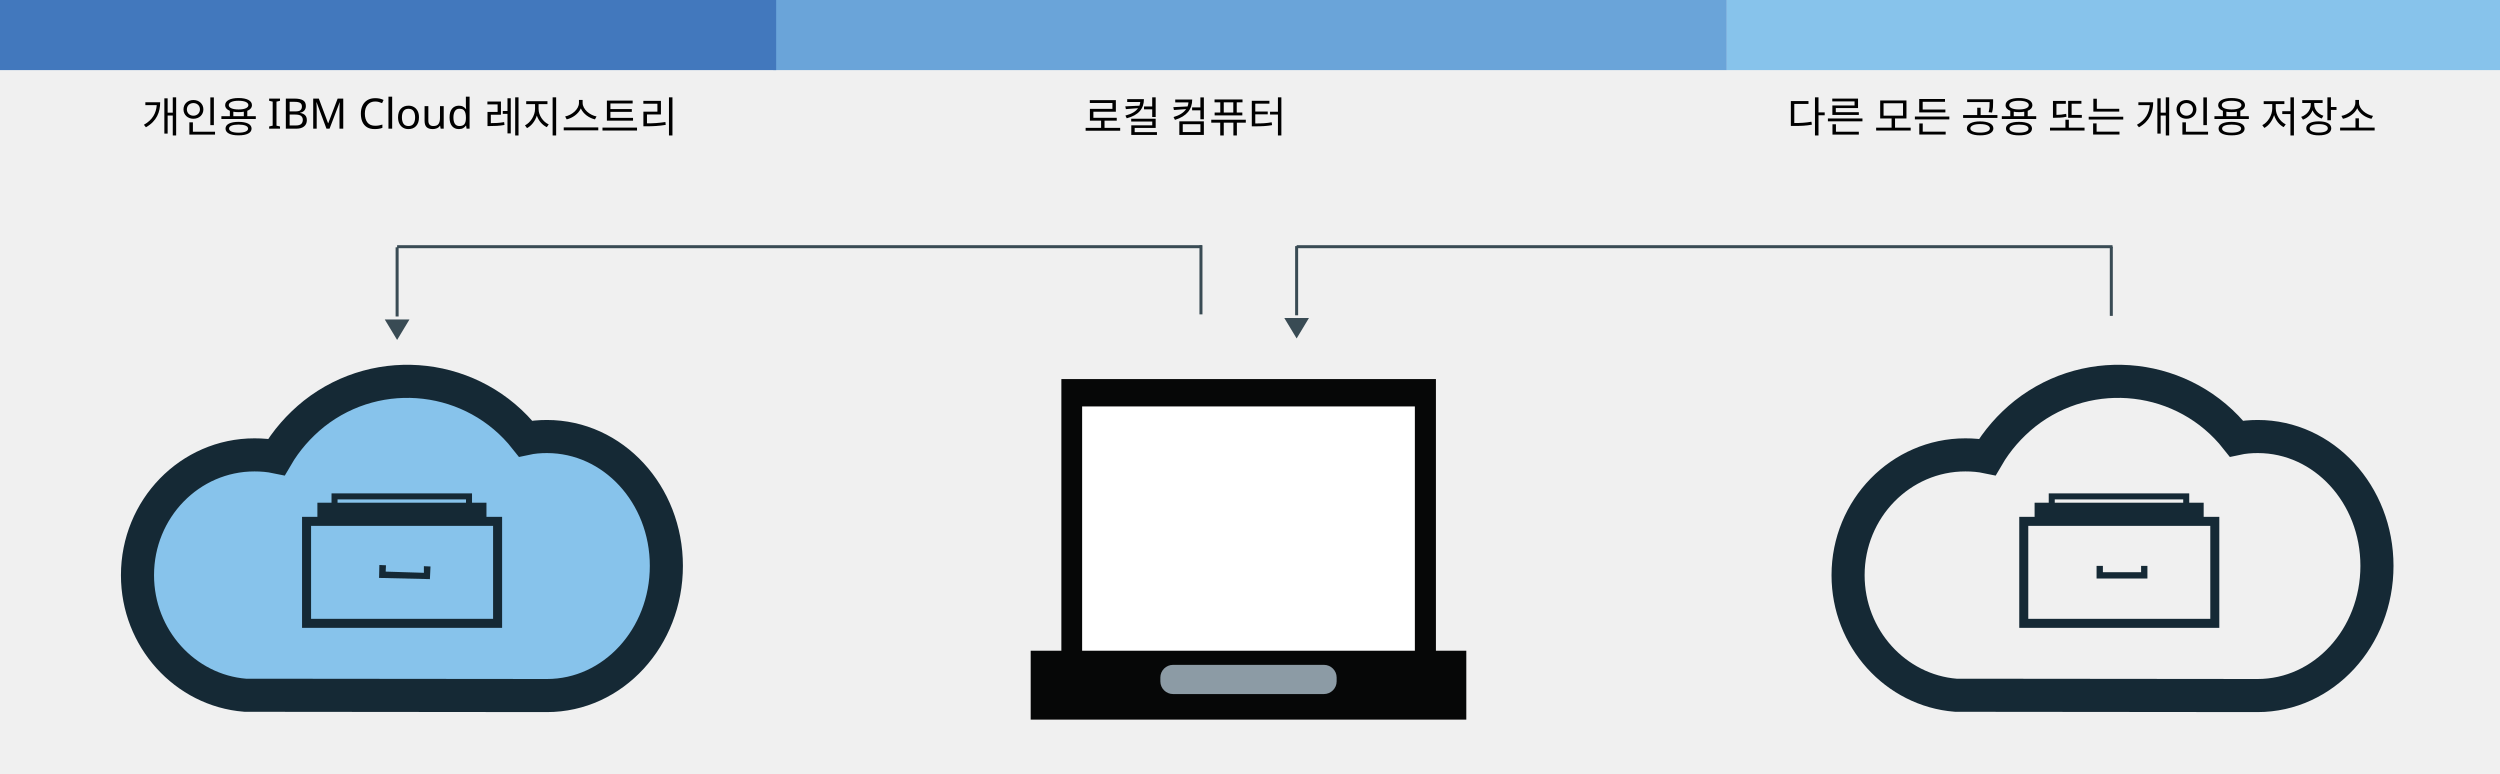
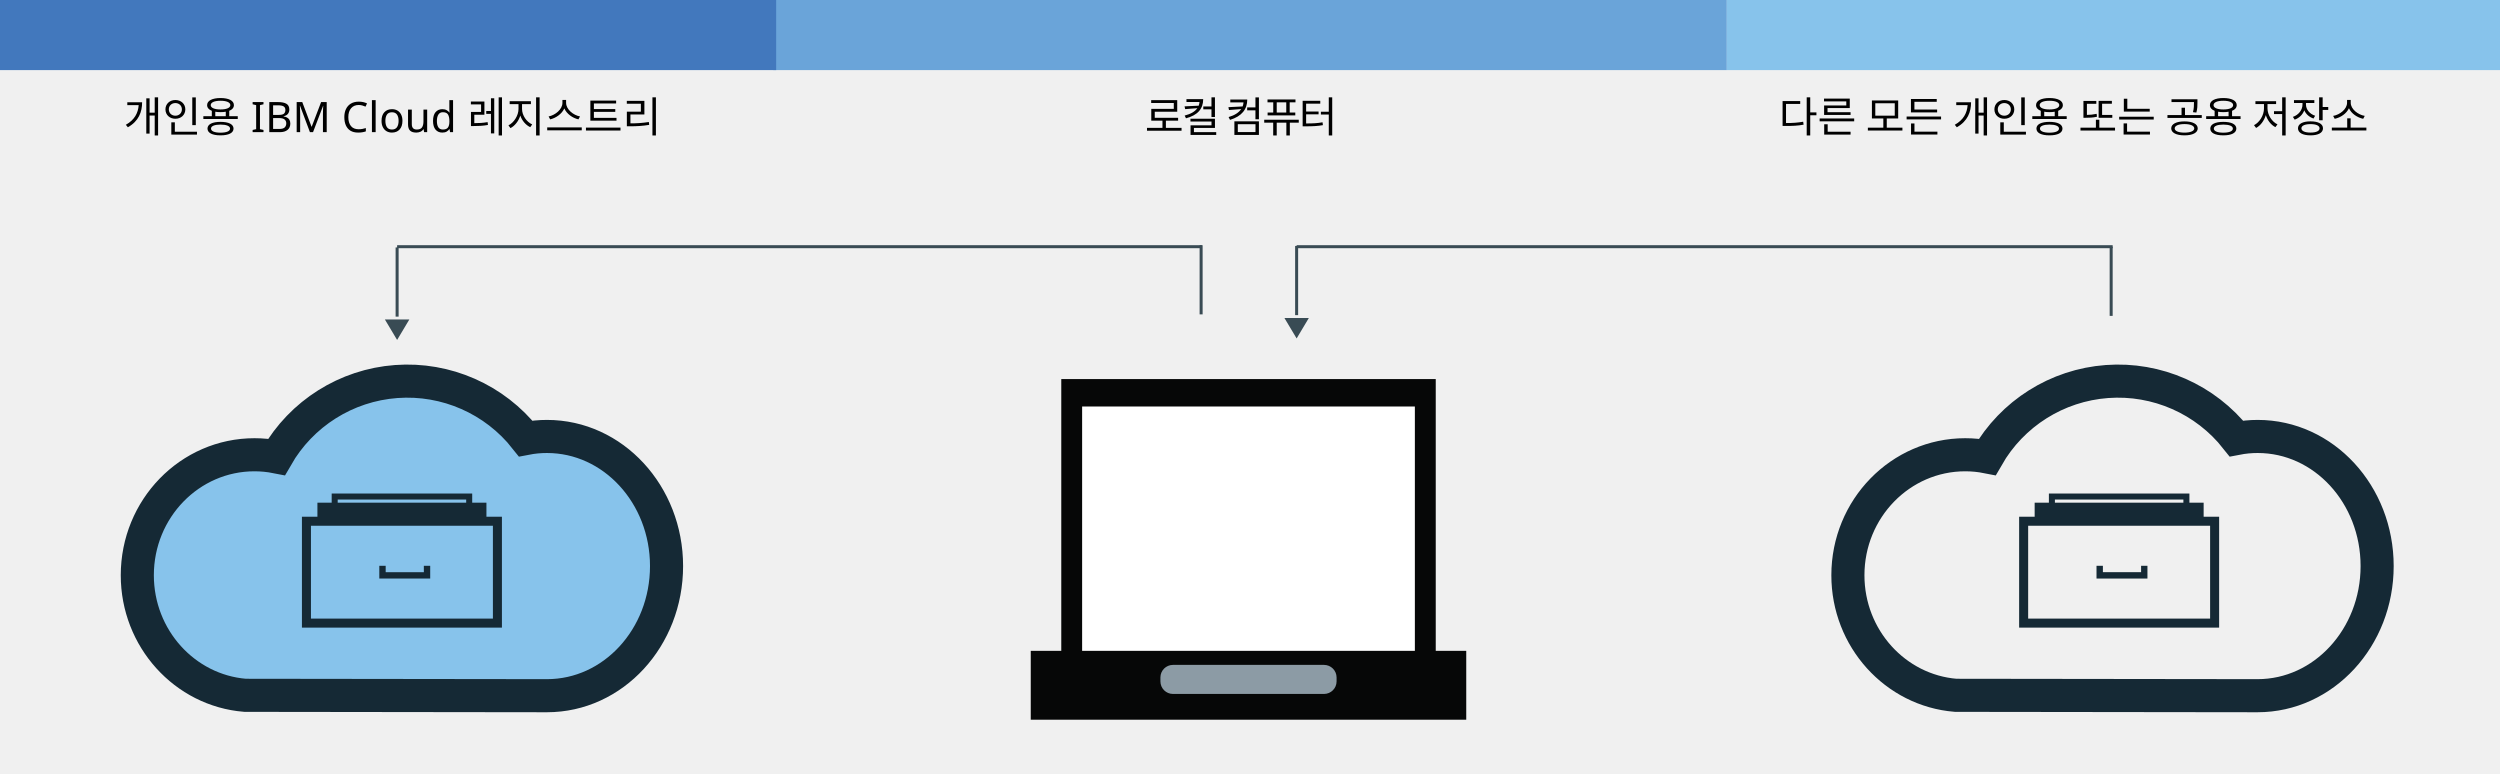
- <svg xmlns="http://www.w3.org/2000/svg" xmlns:xlink="http://www.w3.org/1999/xlink" version="1.1" x="0px" y="0px" viewBox="0 0 831 257" style="enable-background:new 0 0 831 257;" xml:space="preserve">
-   <style type="text/css">
- 	.st0{fill:#6AA4D9;}
- 	.st1{fill:#87C3EB;}
- 	.st2{fill:#394B54;}
- 	.st3{fill:#4278BD;}
- 	.st4{fill:none;stroke:#394B54;stroke-miterlimit:10;}
- 	.st5{fill:none;stroke:#152935;stroke-width:11;stroke-miterlimit:10;}
- 	.st6{fill:#060707;}
- 	.st7{fill:#FFFFFF;}
- 	.st8{fill:#8C9BA5;}
- 	.st9{fill:none;stroke:#152935;stroke-width:3;stroke-miterlimit:10;}
- 	.st10{fill:none;stroke:#152935;stroke-width:6;stroke-miterlimit:10;}
- 	.st11{fill:none;stroke:#152935;stroke-width:2;stroke-miterlimit:10;}
- 	.st12{fill:#152935;}
- 	.st13{font-family:'IBMPlexSans';}
- 	.st14{font-size:14px;}
- 	.st15{clip-path:url(#SVGID_2_);}
- </style>
-   <g id="Layer_1">
-     <rect x="257" class="st0" width="317" height="23.3" />
-     <rect x="574" class="st1" width="257" height="23.3" />
-     <polygon class="st2" points="127.9,106.2 132,113 136.1,106.2  " />
-     <rect class="st3" width="258" height="23.3" />
-     <line class="st4" x1="132" y1="82" x2="399.5" y2="82" />
-     <line class="st4" x1="701.8" y1="82" x2="701.8" y2="105" />
-     <line class="st4" x1="132" y1="82.2" x2="132" y2="105.2" />
-     <polygon class="st2" points="426.9,105.7 431,112.5 435.1,105.7  " />
-     <line class="st4" x1="431" y1="81.8" x2="431" y2="104.8" />
-     <line class="st4" x1="399.2" y1="81.5" x2="399.2" y2="104.5" />
-     <line class="st4" x1="431" y1="82" x2="702.2" y2="82" />
-     <path class="st1" d="M181.8,145.1c-2.4,0-4.8,0.2-7.1,0.7c-17.1-21.7-48.6-25.4-70.3-8.3c-5,4-9.3,8.9-12.5,14.4   c-2.4-0.5-4.9-0.7-7.3-0.7c-21.5,0-38.9,17.9-38.9,40c0,21,15.8,38.3,35.8,39.9l100.1,0.1h0.2c22,0,39.7-19.3,39.7-43.1   S203.8,145.1,181.8,145.1z" />
-     <path class="st5" d="M181.8,145.1c-2.4,0-4.8,0.2-7.1,0.7c-17.1-21.7-48.6-25.4-70.3-8.3c-5,4-9.3,8.9-12.5,14.4   c-2.4-0.5-4.9-0.7-7.3-0.7c-21.5,0-38.9,17.9-38.9,40c0,21,15.8,38.3,35.8,39.9l100.1,0.1h0.2c22,0,39.7-19.3,39.7-43.1   S203.8,145.1,181.8,145.1z" />
-     <path class="st5" d="M750.5,145.1c-2.4,0-4.8,0.2-7.1,0.7c-17.1-21.7-48.6-25.4-70.3-8.3c-5,4-9.3,8.9-12.5,14.4   c-2.4-0.5-4.9-0.7-7.3-0.7c-21.5,0-39,17.9-39,40c0,21,15.8,38.3,35.8,39.9l100.1,0.1h0.2c22,0,39.7-19.3,39.7-43.1   S772.4,145.1,750.5,145.1z" />
-     <rect x="352.8" y="126" class="st6" width="124.5" height="90.7" />
-     <rect x="361.9" y="137.3" class="st7" width="106.2" height="77.4" />
-     <path class="st7" d="M470.3,216.9H359.7v-81.8h110.6V216.9z M364.1,212.5h101.8v-73H364.1V212.5z" />
-     <rect x="342.6" y="216.3" class="st6" width="144.8" height="22.9" />
-     <path class="st8" d="M389.9,221h50.2c2.3,0,4.2,1.9,4.2,4.2v1.3c0,2.3-1.9,4.2-4.2,4.2h-50.2c-2.3,0-4.2-1.9-4.2-4.2v-1.3   C385.7,222.9,387.6,221,389.9,221z" />
-     <rect x="672.7" y="173.3" class="st9" width="63.5" height="33.9" />
-     <line class="st10" x1="676.3" y1="170.1" x2="732.5" y2="170.1" />
-     <rect x="682" y="165" class="st11" width="44.7" height="5" />
-     <polygon class="st12" points="711.7,190.2 699,190.2 699,188.1 696.9,188.1 696.9,192.3 713.8,192.3 713.8,188.1 711.7,188.1  " />
-     <rect x="101.9" y="173.3" class="st9" width="63.5" height="33.9" />
-     <line class="st10" x1="105.5" y1="170.1" x2="161.7" y2="170.1" />
-     <rect x="111.2" y="165" class="st11" width="44.7" height="5" />
-     <polygon class="st12" points="140.9,190.4 128.2,190 128.3,187.9 126.1,187.8 126,192.1 142.9,192.5 143.1,188.3 140.9,188.2  " />
+ <svg xmlns="http://www.w3.org/2000/svg" id="8a2151fb-88ef-457d-b7ec-bfa7f1e3e656" data-name="Layer 1" viewBox="0 0 831 257" version="1.1">
+   <defs id="defs112" />
+   <path id="ce3f00cc-62b2-43ff-97de-39f90dd8ffae" data-name="&lt;Path&gt;" d="M257,0H574V23.3H257Z" fill="#6aa4d9" />
+   <path id="148a5eb6-df88-4f33-b362-d3d8ce114c44" data-name="&lt;Path&gt;" d="M574,0H831V23.3H574Z" fill="#87c3eb" />
+   <g id="10fb2a08-3ee6-4061-96fb-31503b7362b3" data-name="&lt;Group&gt;">
+     <path id="d03ee414-6941-420c-8859-22e16f18125c" data-name="&lt;Path&gt;" d="M127.94,106.2,132,113l4.06-6.8Z" fill="#394b54" />
  </g>
-   <g id="Layer_2">
-     <text transform="matrix(1 0 0 1 47.1299 43.9297)" class="st13 st14">개인용 IBM Cloud 레지스트리</text>
-     <text transform="matrix(1 0 0 1 55.4702 43.9297)" class="st13 st14"> </text>
-     <text transform="matrix(1 0 0 1 64.1099 43.9297)" class="st13 st14"> </text>
-     <text transform="matrix(1 0 0 1 70.8701 43.9297)" class="st13 st14"> </text>
-     <text transform="matrix(1 0 0 1 78.3501 43.9297)" class="st13 st14"> </text>
-     <text transform="matrix(1 0 0 1 83.21 43.9297)" class="st13 st14"> </text>
-     <text transform="matrix(1 0 0 1 163.3301 43.9297)" class="st13 st14"> </text>
-     <text transform="matrix(1 0 0 1 168.3999 43.9297)" class="st13 st14"> </text>
-     <text transform="matrix(1 0 0 1 186.9702 43.9297)" class="st13 st14"> </text>
-     <text transform="matrix(1 0 0 1 193.6899 43.9297)" class="st13 st14"> </text>
-     <text transform="matrix(1 0 0 1 198.6099 43.9297)" class="st13 st14"> </text>
-     <text transform="matrix(1 0 0 1 203.8901 43.9297)" class="st13 st14"> </text>
-     <g>
-       <defs>
-         <rect id="SVGID_1_" x="352.7" y="34.2" width="7.9" height="9.8" />
-       </defs>
-       <clipPath id="SVGID_2_">
-         <use xlink:href="#SVGID_1_" style="overflow:visible;" />
-       </clipPath>
-       <g class="st15">
-         <text transform="matrix(1 0 0 1 352.5601 43.9297)" class="st13 st14"> </text>
-       </g>
-     </g>
-     <text transform="matrix(1 0 0 1 360.1602 43.9297)" class="st13 st14">로컬 컴퓨터</text>
-     <text transform="matrix(1 0 0 1 417.6699 43.9297)" class="st13 st14"> </text>
-     <text transform="matrix(1 0 0 1 424.6299 43.9297)" class="st13 st14"> </text>
-     <text transform="matrix(1 0 0 1 460.7598 43.9297)" class="st13 st14"> </text>
-     <text transform="matrix(1 0 0 1 465.6201 43.9297)" class="st13 st14"> </text>
-     <text transform="matrix(1 0 0 1 585.0601 43.9297)" class="st13 st14"> </text>
-     <text transform="matrix(1 0 0 1 594.0298 43.9297)" class="st13 st14">다른 모든 공용 또는 개인용 저장소</text>
-     <text transform="matrix(1 0 0 1 601.8701 43.9297)" class="st13 st14"> </text>
-     <text transform="matrix(1 0 0 1 723.8799 43.9297)" class="st13 st14"> </text>
-     <text transform="matrix(1 0 0 1 730.6401 43.9297)" class="st13 st14"> </text>
-     <text transform="matrix(1 0 0 1 738.1201 43.9297)" class="st13 st14"> </text>
-     <text transform="matrix(1 0 0 1 742.98 43.9297)" class="st13 st14"> </text>
-     <text transform="matrix(1 0 0 1 753.9697 43.9297)" class="st13 st14"> </text>
-     <text transform="matrix(1 0 0 1 759.04 43.9297)" class="st13 st14"> </text>
-     <text transform="matrix(1 0 0 1 793 43.9297)" class="st13 st14"> </text>
-     <text transform="matrix(1 0 0 1 797.8599 43.9297)" class="st13 st14"> </text>
-     <text transform="matrix(1 0 0 1 805.7002 43.9297)" class="st13 st14"> </text>
-     <text transform="matrix(1 0 0 1 810.98 43.9297)" class="st13 st14"> </text>
+   <path id="525b2ac2-ea9d-4fbc-81b4-7cdf198de918" data-name="&lt;Path&gt;" d="M0,0H258V23.3H0Z" fill="#4278bd" />
+   <path id="fdf0b69f-7cd4-4857-b183-b2c9fd283bb3" data-name="&lt;Path&gt;" d="M132,82H399.5" fill="none" stroke="#394b54" stroke-miterlimit="10" />
+   <text font-size="14" style="font-size:14px;font-family:IBMPlexSans, 'IBM Plex Sans';isolation:isolate" id="text11" x="41.13" y="43.93">
+     <tspan style="font-style:normal;font-variant:normal;font-weight:normal;font-stretch:normal;font-family:Gulim;-inkscape-font-specification:Gulim" id="tspan4242">개인용</tspan>
+  IBM Cloud <tspan style="font-style:normal;font-variant:normal;font-weight:normal;font-stretch:normal;font-family:Gulim;-inkscape-font-specification:Gulim" id="tspan4244">레지스트리</tspan>
+   </text>
+   <text font-size="14" style="font-size:14px;font-family:IBMPlexSans, 'IBM Plex Sans';isolation:isolate" id="text37" x="380.56" y="43.93">
+     <tspan letter-spacing="-0.05em" id="tspan39" style="font-style:normal;font-variant:normal;font-weight:normal;font-stretch:normal;font-family:Gulim;-inkscape-font-specification:Gulim;letter-spacing:-0.05em">로컬 컴퓨터</tspan>
+   </text>
+   <path id="725f6b61-84ed-46aa-8879-94041a5dc3b2" data-name="&lt;Path&gt;" d="M701.75,82v23" fill="none" stroke="#394b54" stroke-miterlimit="10" />
+   <path id="f14214fe-9ec7-4377-b205-8f4ce22a05f0" data-name="&lt;Path&gt;" d="M132,82.25v23" fill="none" stroke="#394b54" stroke-miterlimit="10" />
+   <g id="0d3a2756-a2a9-4c79-85d8-608b49695707" data-name="&lt;Group&gt;">
+     <path id="a1c9d864-a7e8-4305-96a8-5d2074e5e43d" data-name="&lt;Path&gt;" d="M426.94,105.7l4.06,6.8,4.06-6.8Z" fill="#394b54" />
  </g>
+   <path id="cc7e49e3-3eba-454e-856d-6a9389a1ceba" data-name="&lt;Path&gt;" d="M431,81.75v23" fill="none" stroke="#394b54" stroke-miterlimit="10" />
+   <path id="a572a3a7-b452-42dc-a0eb-e07307168d5e" data-name="&lt;Path&gt;" d="M399.25,81.5v23" fill="none" stroke="#394b54" stroke-miterlimit="10" />
+   <path id="832a1625-3329-4785-8f1f-f75e9f3d0886" data-name="&lt;Path&gt;" d="M431,82H702.25" fill="none" stroke="#394b54" stroke-miterlimit="10" />
+   <rect x="399.5" y="71.5" width="15.5" height="19.5" fill="none" id="rect58" />
+   <path id="e99522dd-adef-4ce5-907d-8d91b47a08df" data-name="&lt;Path&gt;" d="M181.82,145.08a36.89,36.89,0,0,0-7.09.68,50.09,50.09,0,0,0-82.8,6.12,37.83,37.83,0,0,0-7.34-.72c-21.52,0-38.95,17.93-38.95,40.05,0,21,15.77,38.28,35.83,39.91l100.13.13h.22c22,0,39.74-19.29,39.74-43.09S203.77,145.08,181.82,145.08Z" fill="#87c3eb" stroke="#152935" stroke-miterlimit="10" stroke-width="11" />
+   <path id="74fb0e0b-4e9a-4824-966c-126e2122dded" data-name="&lt;Path&gt;" d="M750.47,145.08a36.89,36.89,0,0,0-7.09.68,50.09,50.09,0,0,0-82.8,6.12,37.83,37.83,0,0,0-7.34-.72c-21.52,0-39,17.93-39,40.05,0,21,15.77,38.28,35.83,39.91l100.13.13h.22c21.95,0,39.74-19.29,39.74-43.09S772.42,145.08,750.47,145.08Z" fill="none" stroke="#152935" stroke-miterlimit="10" stroke-width="11" />
+   <rect id="ddb78052-7939-4cde-86aa-aba469e38c3c" data-name="&lt;Rectangle&gt;" x="352.77" y="126" width="124.47" height="90.67" fill="#060707" />
+   <g id="27dd9f5f-0f34-410a-9cf2-659aefd6a2b5" data-name="&lt;Group&gt;">
+     <rect id="51b79e7b-4bcb-450f-984a-f5ca3bdec73d" data-name="&lt;Rectangle&gt;" x="361.89" y="137.31" width="106.23" height="77.38" fill="#fff" />
+     <path id="c087a8f1-5c69-46b5-bd51-f99d212f1f93" data-name="&lt;Compound Path&gt;" d="M470.3,216.88H359.7V135.12H470.3ZM364.08,212.5H465.92v-73H364.08Z" fill="#fff" />
+   </g>
+   <rect id="b63eb18c-b563-4bb9-aa60-2655b87aa2d9" data-name="&lt;Rectangle&gt;" x="342.62" y="216.34" width="144.76" height="22.89" fill="#060707" />
+   <rect id="f69ebd71-33c6-4c84-9b71-528ee9676ebb" data-name="&lt;Rectangle&gt;" x="385.72" y="221.01" width="58.56" height="9.66" rx="4.18" ry="4.18" fill="#8c9ba5" />
+   <rect x="672.66" y="173.26" width="63.48" height="33.86" fill="none" stroke="#152935" stroke-miterlimit="10" stroke-width="3" id="rect68" />
+   <line x1="676.32" y1="170.09" x2="732.49" y2="170.09" fill="none" stroke="#152935" stroke-miterlimit="10" stroke-width="6" id="line70" />
+   <rect x="682.05" y="165.05" width="44.71" height="5.03" fill="none" stroke="#152935" stroke-miterlimit="10" stroke-width="2" id="rect72" />
+   <path d="M711.7,190.19H699v-2.12h-2.12v4.24h16.93v-4.24H711.7Z" fill="#152935" id="path74" />
+   <rect x="101.86" y="173.26" width="63.48" height="33.86" fill="none" stroke="#152935" stroke-miterlimit="10" stroke-width="3" id="rect76" />
+   <line x1="105.51" y1="170.09" x2="161.69" y2="170.09" fill="none" stroke="#152935" stroke-miterlimit="10" stroke-width="6" id="line78" />
+   <rect x="111.25" y="165.05" width="44.71" height="5.03" fill="none" stroke="#152935" stroke-miterlimit="10" stroke-width="2" id="rect80" />
+   <path d="M140.89,190.19H128.2v-2.12h-2.12v4.24H143v-4.24h-2.12Z" fill="#152935" id="path82" />
+   <text font-size="14" style="font-size:14px;font-family:IBMPlexSans, 'IBM Plex Sans';isolation:isolate" id="text84" x="591.28" y="43.93">
+     <tspan style="font-style:normal;font-variant:normal;font-weight:normal;font-stretch:normal;font-family:Gulim;-inkscape-font-specification:Gulim" id="tspan4248">다른 모든 개인용 또는 공용 저장소</tspan>
+   </text>
</svg>
